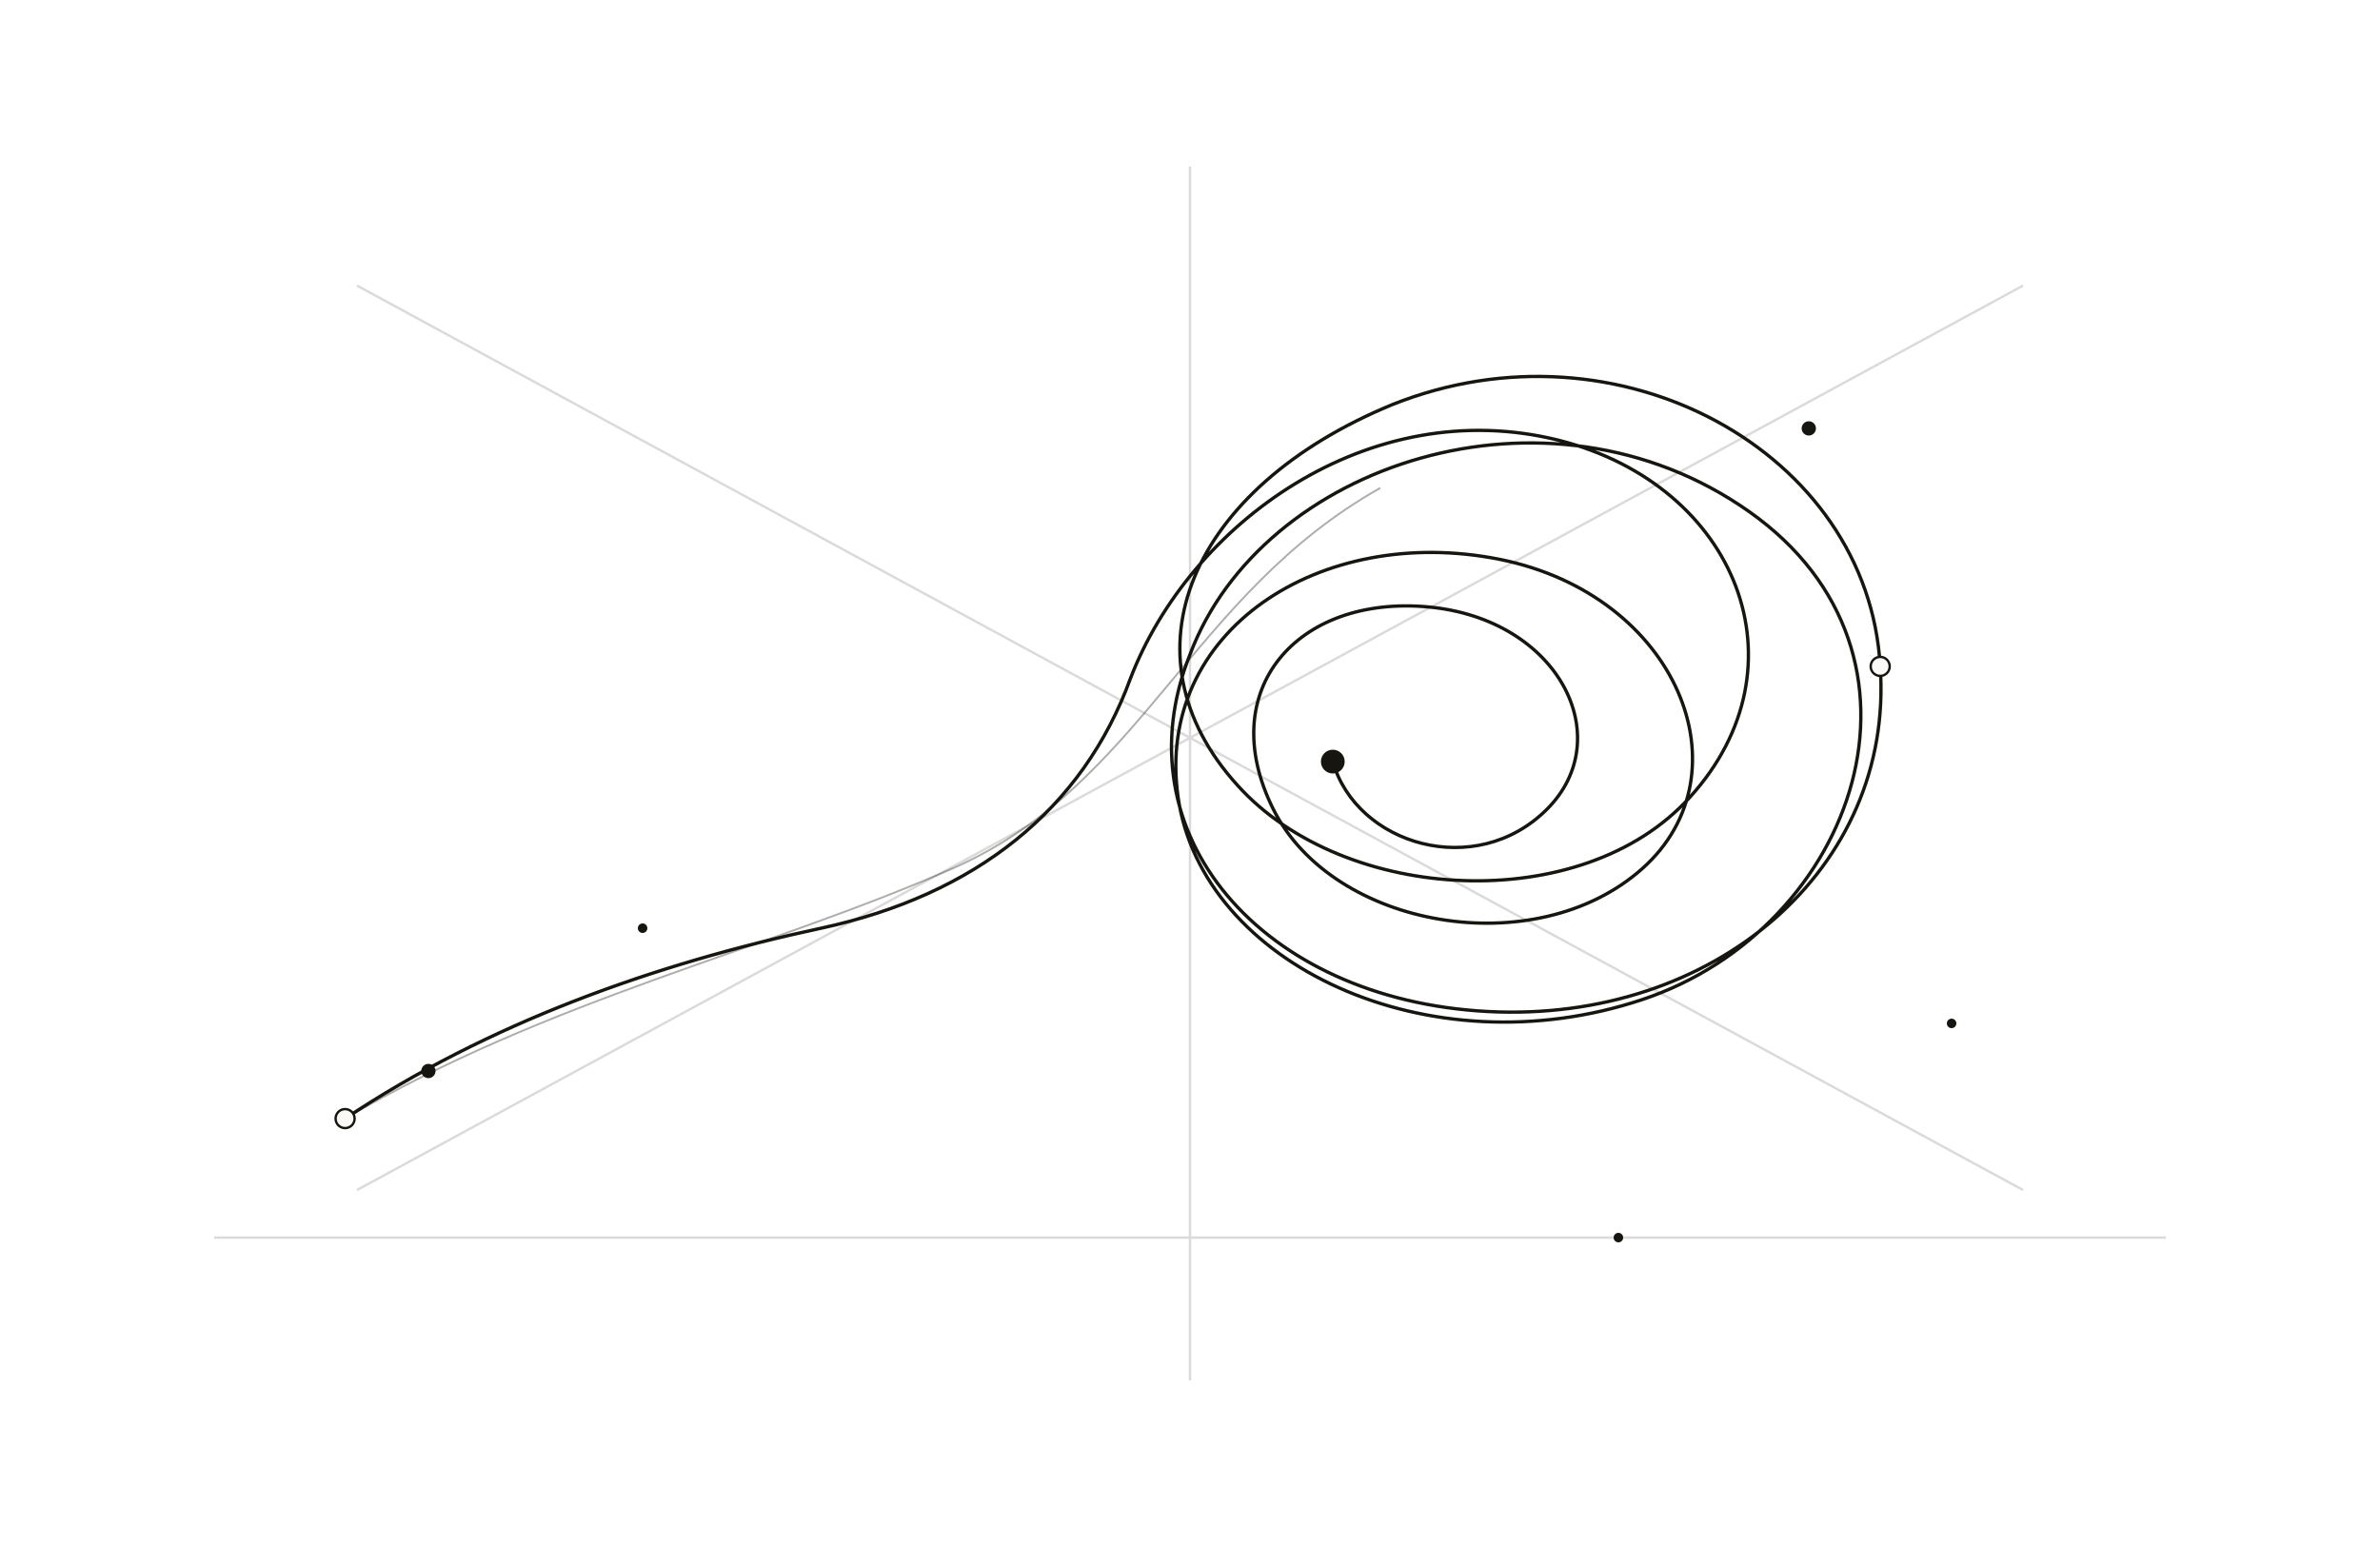
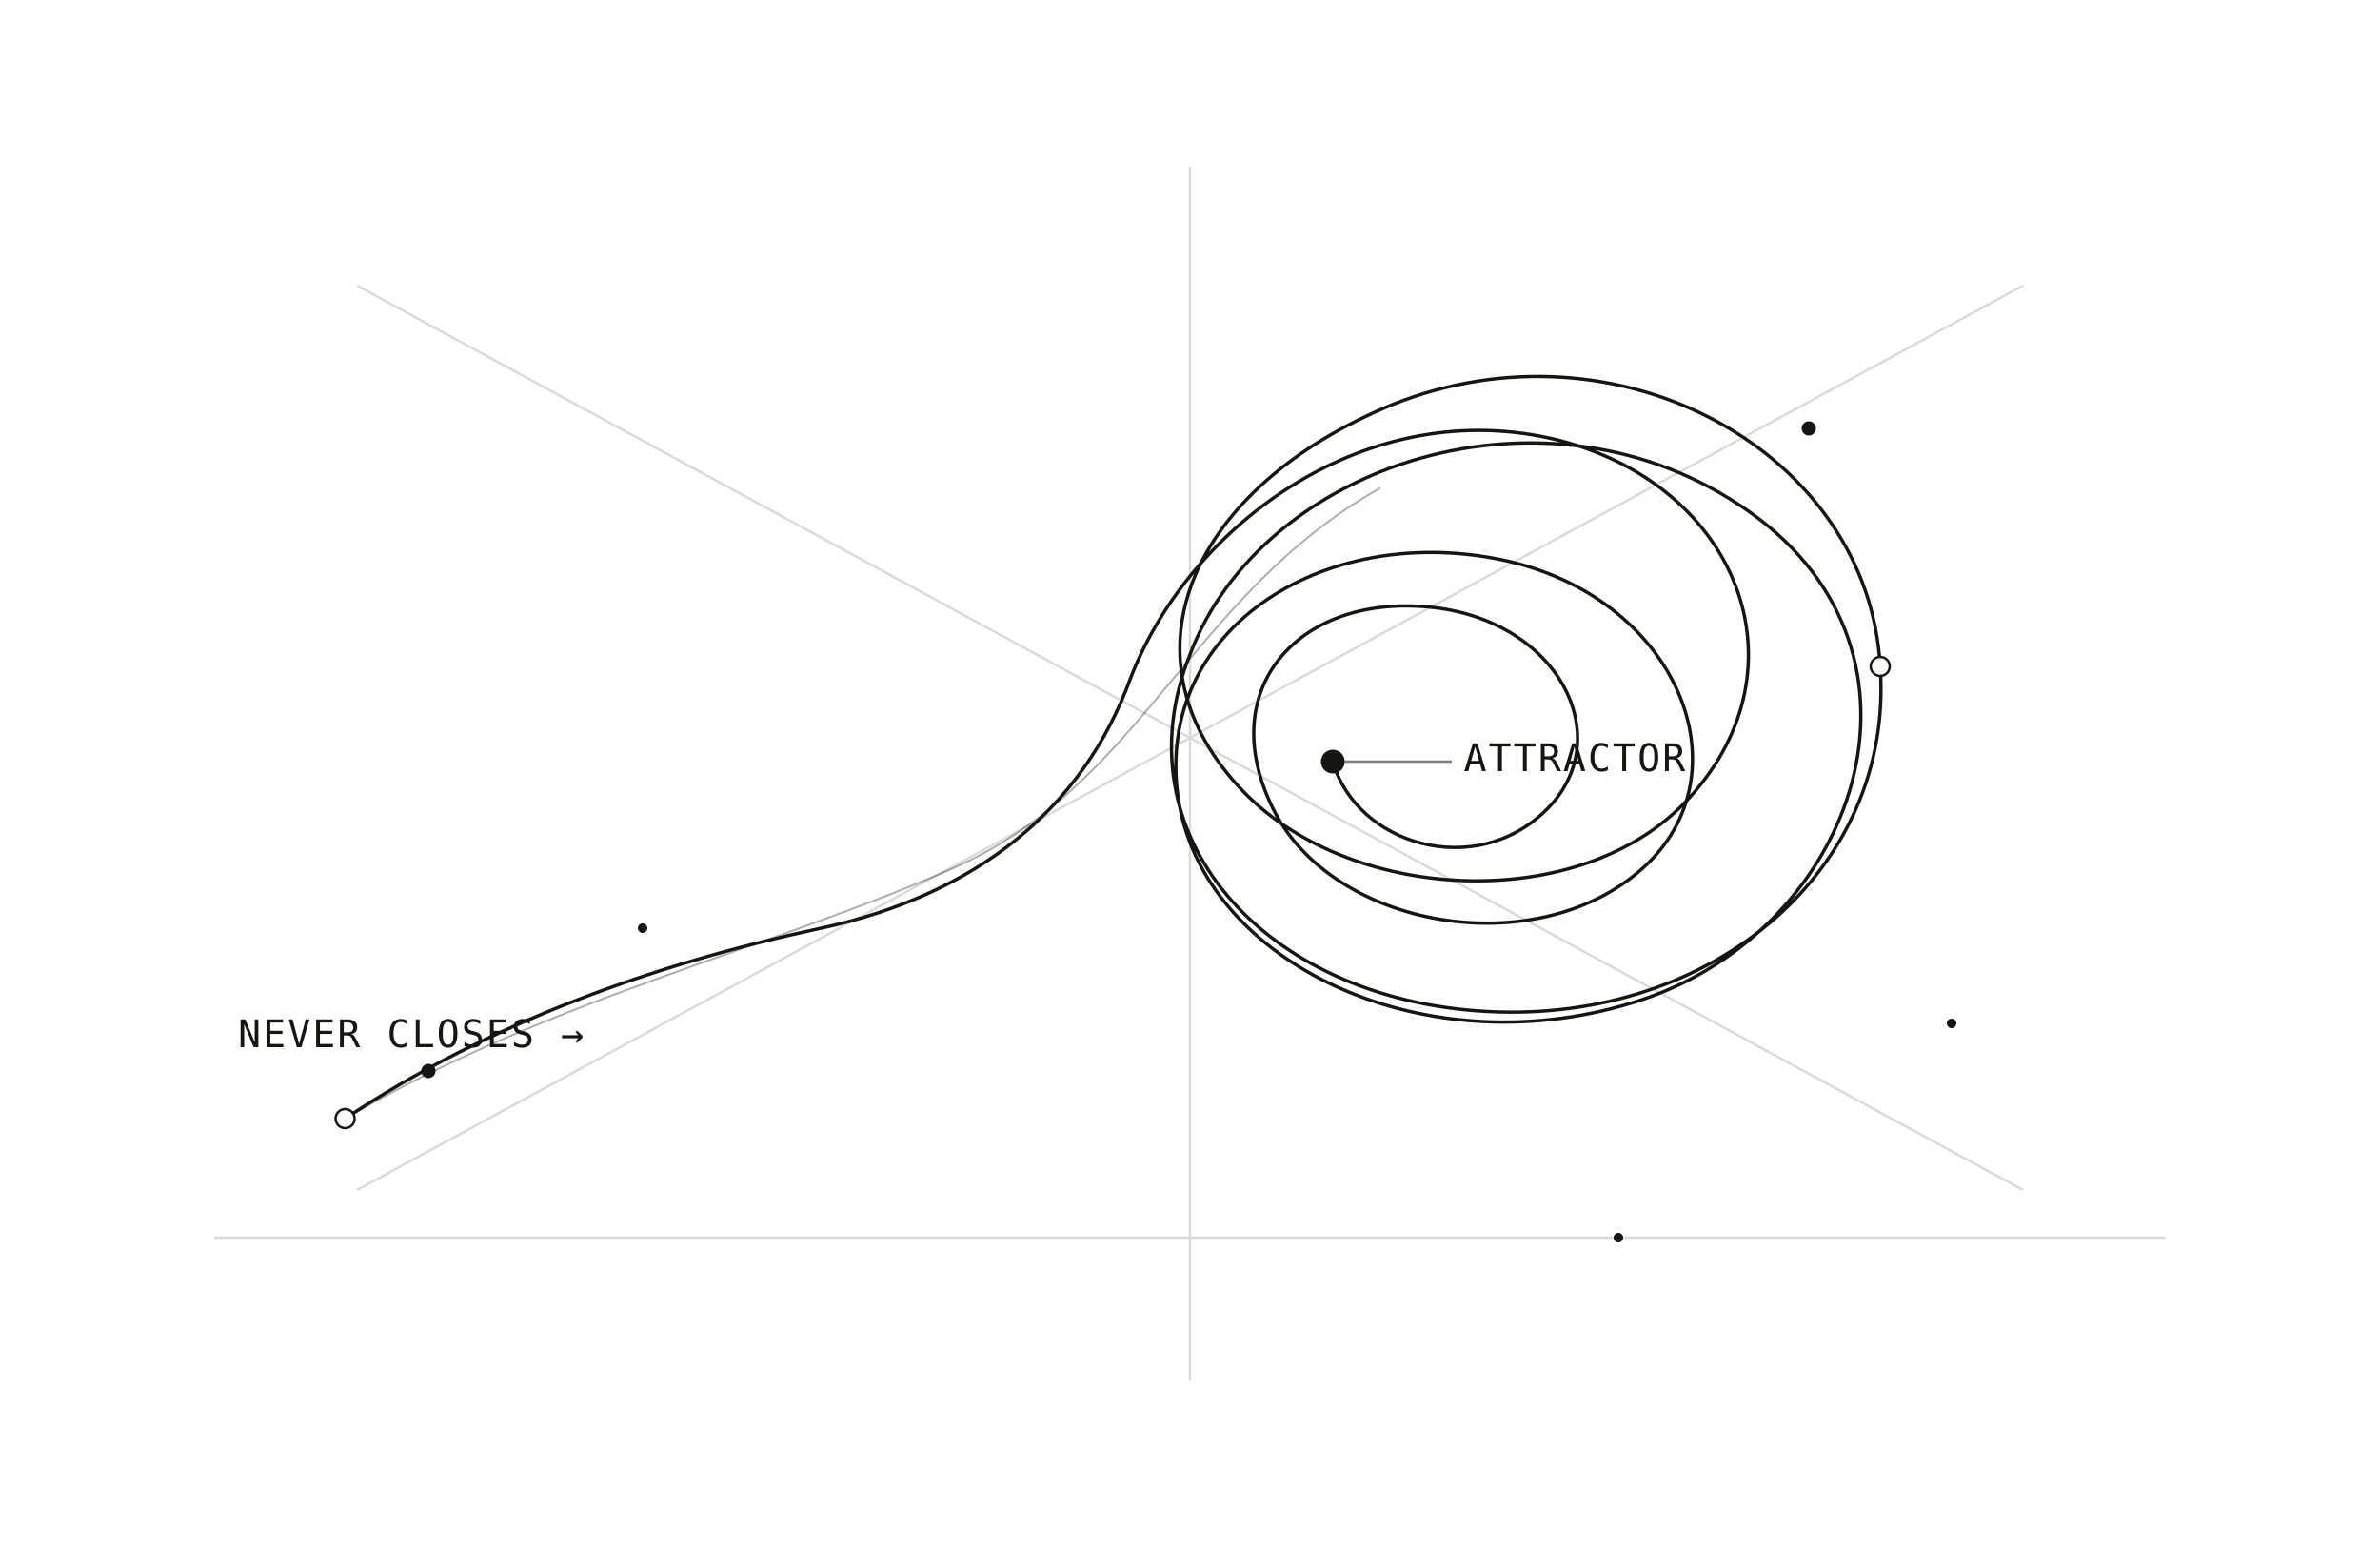
<svg xmlns="http://www.w3.org/2000/svg" viewBox="0 0 1000 650" fill="none">
  <g stroke="#17150f" opacity=".16">
    <path d="M90 520H910" />
    <path d="M500 70V580" />
    <path d="M150 500L850 120" />
    <path d="M150 120L850 500" />
  </g>
  <g fill="#17150f">
    <circle cx="180" cy="450" r="3" />
    <circle cx="270" cy="390" r="2" />
    <circle cx="760" cy="180" r="3" />
    <circle cx="820" cy="430" r="2" />
    <circle cx="680" cy="520" r="2" />
  </g>
  <path d="M145 470        C205 430 275 405 345 390        C410 376 455 340 475 285        C500 220 575 165 655 185        C730 204 760 280 710 335        C665 385 565 380 520 330        C470 275 500 205 585 170        C680 132 785 190 790 280        C796 365 720 430 625 425        C530 420 470 350 500 275        C530 195 650 155 735 215        C820 275 780 390 690 420        C600 450 505 405 495 335        C485 265 555 220 630 235        C705 250 735 325 690 365        C645 405 560 390 535 340        C510 290 545 250 600 255        C655 260 680 310 650 340        C620 370 570 355 560 320" stroke="#17150f" stroke-width="1.4" />
  <path d="M145 470        C230 420 320 400 400 365        C480 330 500 250 580 205" stroke="#17150f" stroke-width=".8" opacity=".35" />
  <circle cx="560" cy="320" r="5" fill="#17150f" />
  <g stroke="#17150f" stroke-width="1">
    <circle cx="145" cy="470" r="4" fill="#faf9f7" />
    <circle cx="790" cy="280" r="4" fill="#faf9f7" />
  </g>
+   <g stroke="#17150f" stroke-width="1">
+     <path d="M565 320H610" opacity=".55" />
+   </g>
+   <g fill="#17150f" font-family="monospace" font-size="16" letter-spacing=".05em">
+     <text x="615" y="324">ATTRACTOR</text>
+     <text x="100" y="440">NEVER CLOSES →</text>
+   </g>
</svg>
